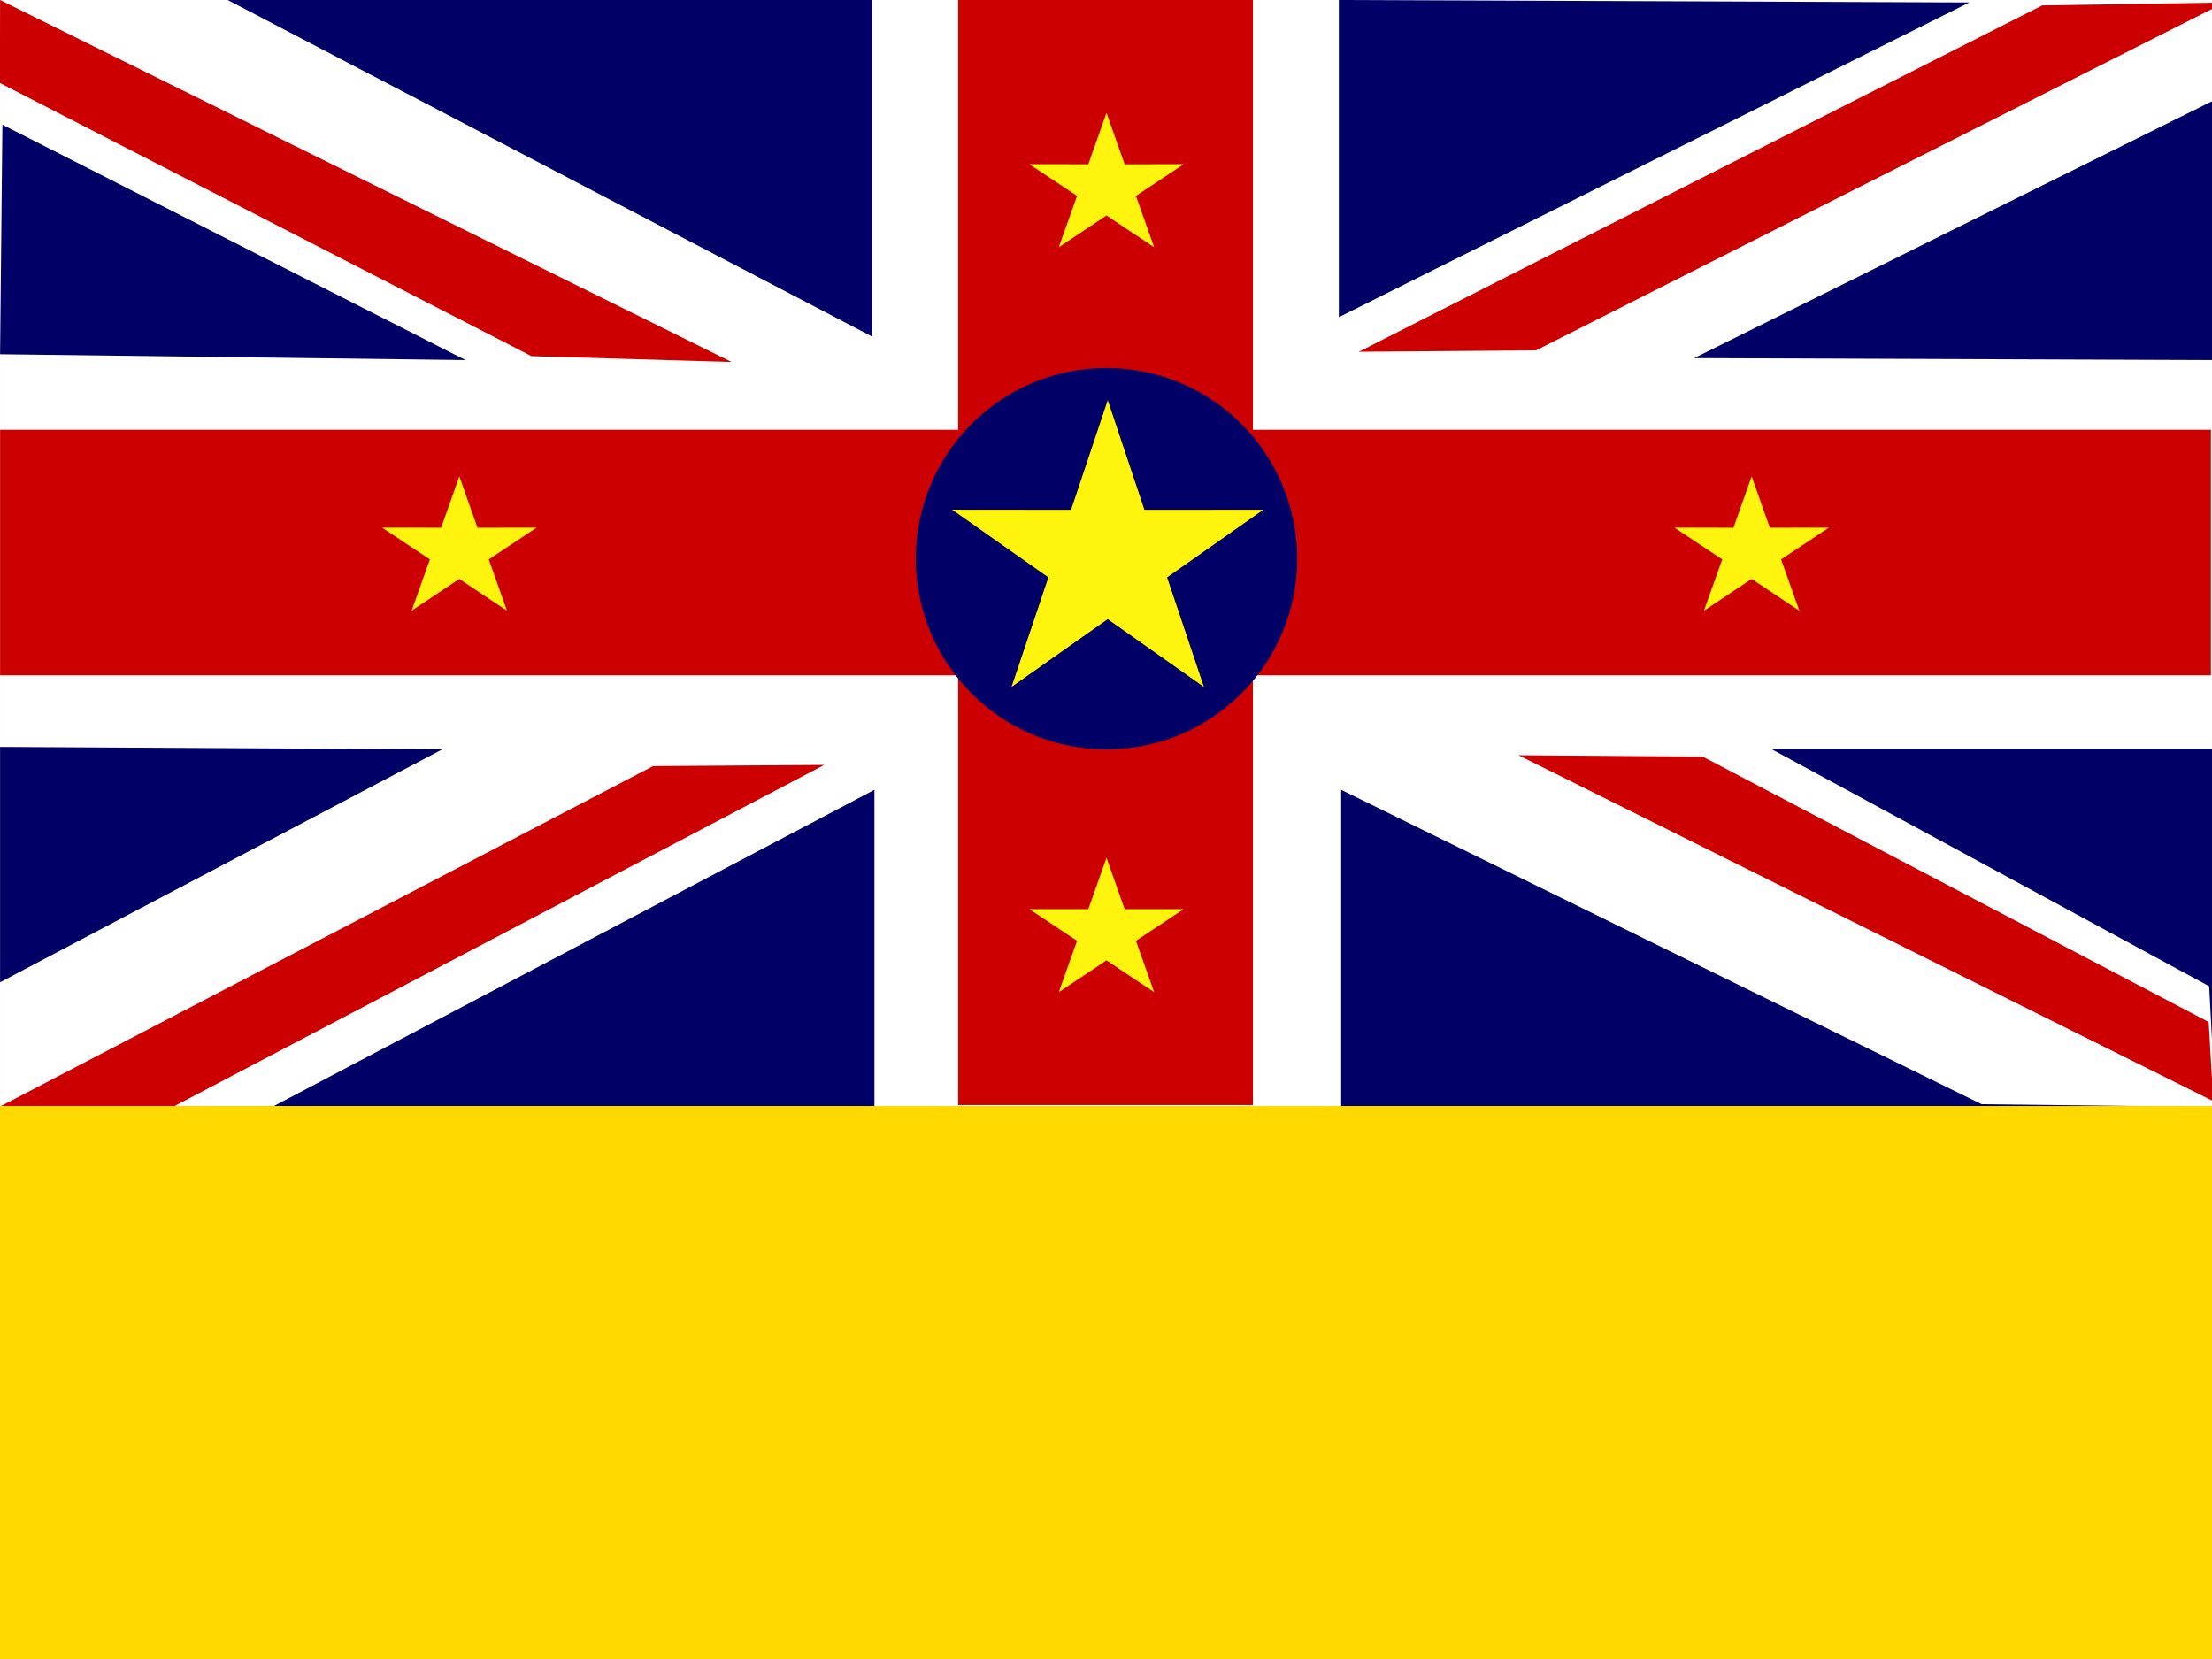
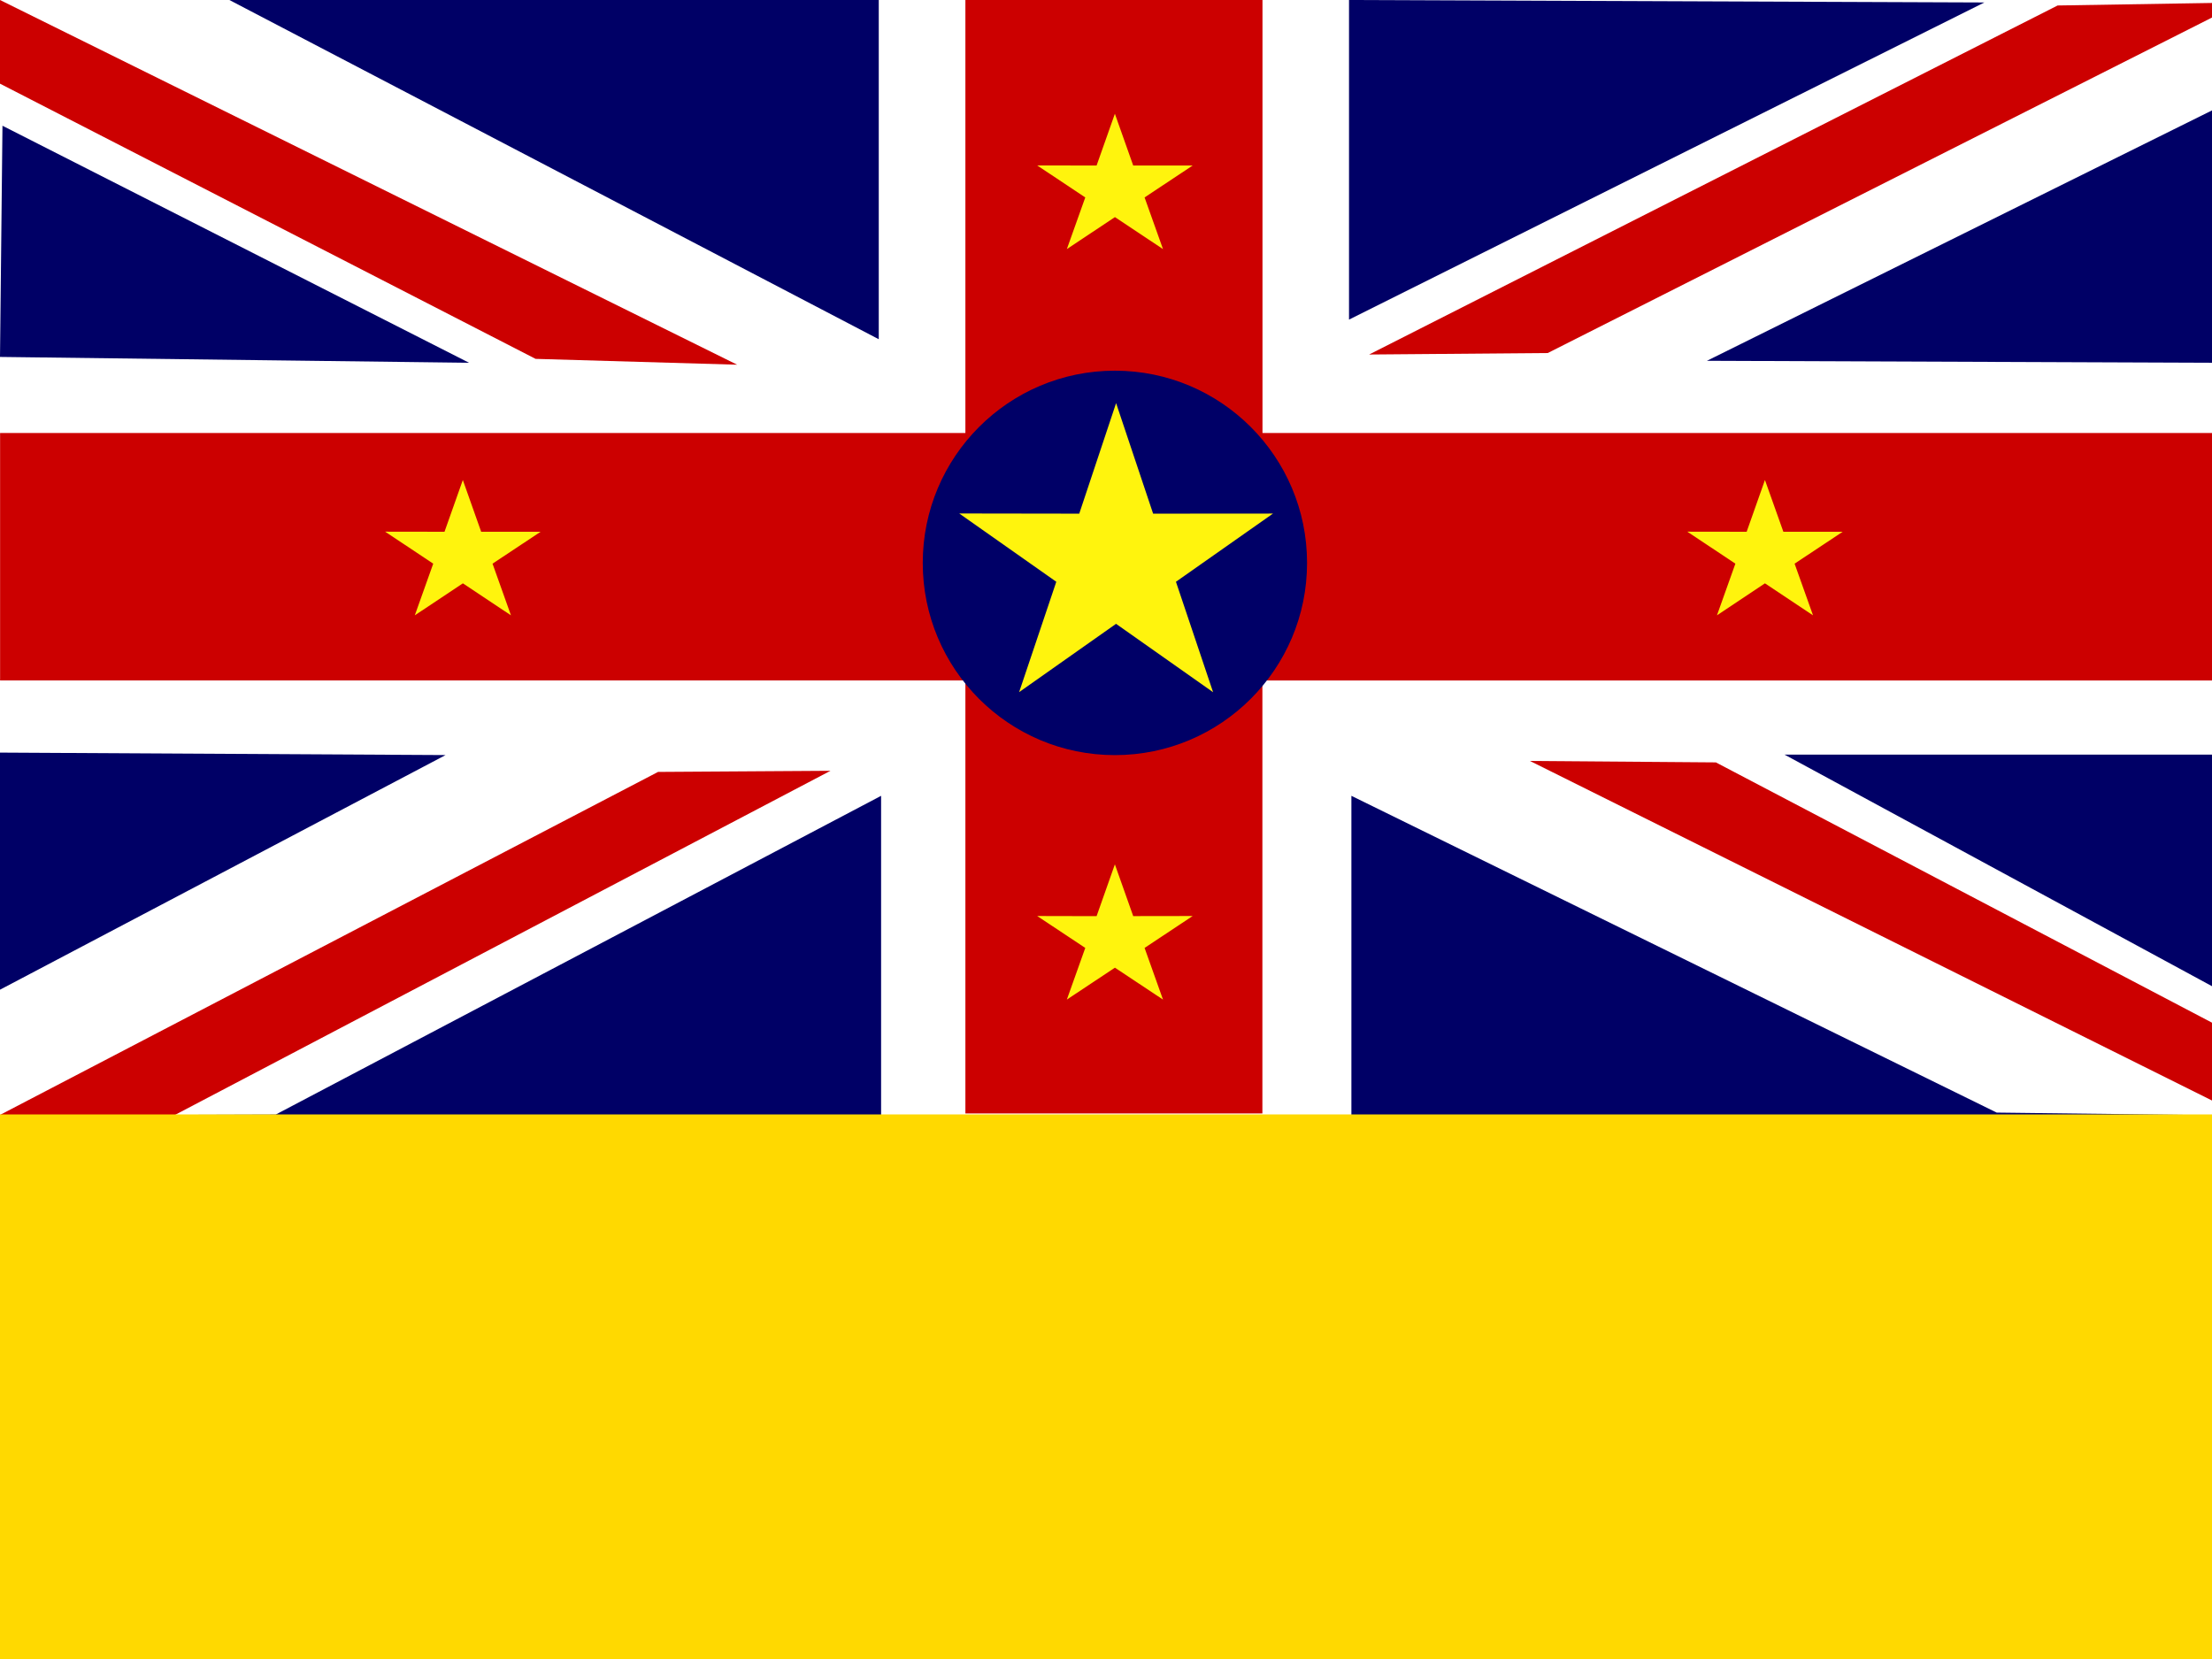
- <svg xmlns="http://www.w3.org/2000/svg" id="svg2498" height="480" width="640" version="1.1">
-   <defs id="defs2500">
-     <clipPath id="clipPath3533" clipPathUnits="userSpaceOnUse">
-       <rect id="rect3535" fill-opacity="0.67" height="372.05" width="496.06" y="-0" x="-0" />
+ <svg xmlns="http://www.w3.org/2000/svg" height="480" width="640">
+   <defs>
+     <clipPath id="a">
+       <path fill-opacity=".67" d="M0 0h496.06v372.05H0z" />
    </clipPath>
  </defs>
-   <g id="flag" transform="matrix(1.2902 0 0 1.2902 .00030339 .0004722)" clip-path="url(#clipPath3533)">
-     <rect id="rect1310" fill-rule="evenodd" height="248.1" width="499.55" y="-0" x=".013" stroke-width="1pt" fill="#fff" />
-     <path id="path549" d="m0.013 0-0.021 18.621 119.21 61.253 44.86 1.3-164.05-81.174z" fill="#c00" />
-     <path id="path551" d="m51.054 0 144.53 75.491v-75.491h-144.52z" fill="#006" />
-     <path id="path552" fill="#c00" d="m214.86 0v96.372h-214.84v55.07h214.84v96.372h66.106v-96.372h214.84v-55.07h-214.84v-96.372h-66.106z" />
-     <path id="path554" d="m300.24 0v71.132l141.39-70.581-141.39-0.551z" fill="#006" />
-     <path id="path555" d="m304.71 78.887 39.76-0.32 154.48-78.016-40.99 0.668-153.25 77.668z" fill="#c00" />
-     <path id="path700" d="m0.013 167.5v52.775l99.159-52.22-99.159-0.56z" fill="#006" />
-     <path id="path701" d="m381.85 169.68-41.336-0.321 155.82 77.58-1.025-17.749-113.46-59.51zm-343.12 78.57 146.11-76.71-38.38 0.26-146.45 76.34" fill="#c00" />
-     <path id="path556" d="m497.9 21.795-118 58.515 116.43 0.436v87.194h-99.159l98.242 53.231 1.442 27.079-52.474-0.627-143.62-70.505v71.132h-104.67v-71.132l-134.72 70.941-60.844 0.191v247.81h991.59v-495.63l-493.17-0.43m-498.41 27.971-0.523 51.467 104.39 1.308-103.86-52.775z" fill="#006" />
-     <g id="g3304" fill-rule="evenodd" stroke-width="1pt" fill="#ffd900">
-       <rect id="rect3302" height="496.06" width="496.06" y="-0" x="496.06" />
-       <rect id="rect3303" height="248.03" width="523.49" y="248.03" x="0" />
+   <g transform="matrix(1.3 0 0 1.3 0 0)" clip-path="url(#a)">
+     <path fill-rule="evenodd" fill="#fff" d="M0 0h499.56v248.1H0z" />
+     <path d="M0 0v18.62l119.2 61.25 44.86 1.3L0 0z" fill="#c00" />
+     <path d="M51.05 0l144.53 75.5V0H51.06z" fill="#006" />
+     <path fill="#c00" d="M214.86 0v96.37H.02v55.07h214.84v96.37h66.1v-96.36h214.85V96.37H280.98V0h-66.1z" />
+     <path d="M300.24 0v71.13L441.64.55 300.23 0z" fill="#006" />
+     <path d="M304.7 78.9l39.77-.33L498.95.55l-41 .67L304.72 78.9z" fill="#c00" />
+     <path d="M0 167.5v52.77l99.17-52.22L0 167.5z" fill="#006" />
+     <path d="M381.85 169.68l-41.34-.32 155.83 77.58-1.02-17.75-113.45-59.52zM38.73 248.25l146.1-76.7-38.37.25L0 248.14" fill="#c00" />
+     <path d="M497.9 21.8l-118 58.5 116.43.45v87.2h-99.16l98.24 53.22 1.46 27.08-52.48-.63-143.62-70.5v71.13H196.1v-71.13L61.36 248.06l-60.84.2v247.8h991.6V.43L498.94 0M.55 27.97L0 79.44l104.4 1.3L.54 27.98z" fill="#006" />
+     <g fill-rule="evenodd" stroke-width="1pt" fill="#ffd900">
+       <path d="M496.06 0h496.06v496.06H496.06z" />
+       <path d="M0 248.03h523.5v248.03H0z" />
    </g>
-     <g id="g3330" fill-rule="evenodd" transform="translate(7.6357 -229.39)">
-       <path id="path3329" d="m284.27 354.68c0 23.619-19.147 42.767-42.767 42.767-23.619 0-42.767-19.147-42.767-42.767s19.147-42.767 42.767-42.767c23.619 0 42.767 19.147 42.767 42.767z" transform="translate(-1.0063 -.000015259)" fill="#000067" />
-       <polygon id="polygon3317" transform="matrix(.37676 0 0 .36496 39.671 225.36)" points="511.95 324.28 533.78 256.9 555.61 324.28 626.44 324.23 569.1 365.81 591.04 433.16 591.04 433.16 533.77 391.48 476.5 433.15 498.45 365.81 441.12 324.21" stroke-width="1pt" fill="#fff40d" />
-       <polygon id="polygon3325" transform="matrix(.18672 0 0 .17086 285.51 292.33)" points="511.95 324.28 533.78 256.9 555.61 324.28 626.44 324.23 569.1 365.81 591.04 433.16 591.04 433.16 533.77 391.48 476.5 433.15 498.45 365.81 441.12 324.21" stroke-width="1pt" fill="#fff40d" />
-       <polygon id="polygon3326" transform="matrix(.18672 0 0 .17086 140.83 377.87)" points="511.95 324.28 533.78 256.9 555.61 324.28 626.44 324.23 569.1 365.81 591.04 433.16 591.04 433.16 533.77 391.48 476.5 433.15 498.45 365.81 441.12 324.21" stroke-width="1pt" fill="#fff40d" />
-       <polygon id="polygon3327" transform="matrix(.18672 0 0 .17086 140.83 210.82)" points="511.95 324.28 533.78 256.9 555.61 324.28 626.44 324.23 569.1 365.81 591.04 433.16 591.04 433.16 533.77 391.48 476.5 433.15 498.45 365.81 441.12 324.21" stroke-width="1pt" fill="#fff40d" />
-       <polygon id="polygon3328" transform="matrix(.18672 0 0 .17086 -4.2973 292.33)" points="511.95 324.28 533.78 256.9 555.61 324.28 626.44 324.23 569.1 365.81 591.04 433.16 591.04 433.16 533.77 391.48 476.5 433.15 498.45 365.81 441.12 324.21" stroke-width="1pt" fill="#fff40d" />
+     <g fill-rule="evenodd">
+       <path d="M290.9 125.3c0 23.6-19.15 42.76-42.77 42.76-23.62 0-42.76-19.15-42.76-42.77S224.5 82.5 248.13 82.5c23.62 0 42.77 19.15 42.77 42.77z" fill="#000067" />
+       <path fill="#fff40d" d="M240.2 114.32l8.2-24.6 8.24 24.6 26.68-.02-21.6 15.18 8.27 24.58-21.6-15.22-21.57 15.2 8.27-24.56-21.6-15.2M388.74 118.35l4.07-11.52 4.1 11.52h13.2l-10.7 7.1 4.1 11.5-10.7-7.12-10.68 7.12 4.1-11.5-10.7-7.12M244.06 203.9l4.07-11.53 4.08 11.52 13.23-.02-10.7 7.1 4.1 11.5-10.7-7.1-10.7 7.1 4.1-11.5-10.7-7.1M244.06 36.84l4.07-11.52 4.08 11.52h13.23l-10.7 7.1 4.1 11.5-10.7-7.12-10.7 7.12 4.1-11.5-10.7-7.12M98.93 118.35l4.08-11.52 4.08 11.52h13.23l-10.7 7.1 4.1 11.5-10.7-7.12-10.7 7.12 4.1-11.5-10.7-7.12" />
    </g>
  </g>
</svg>
